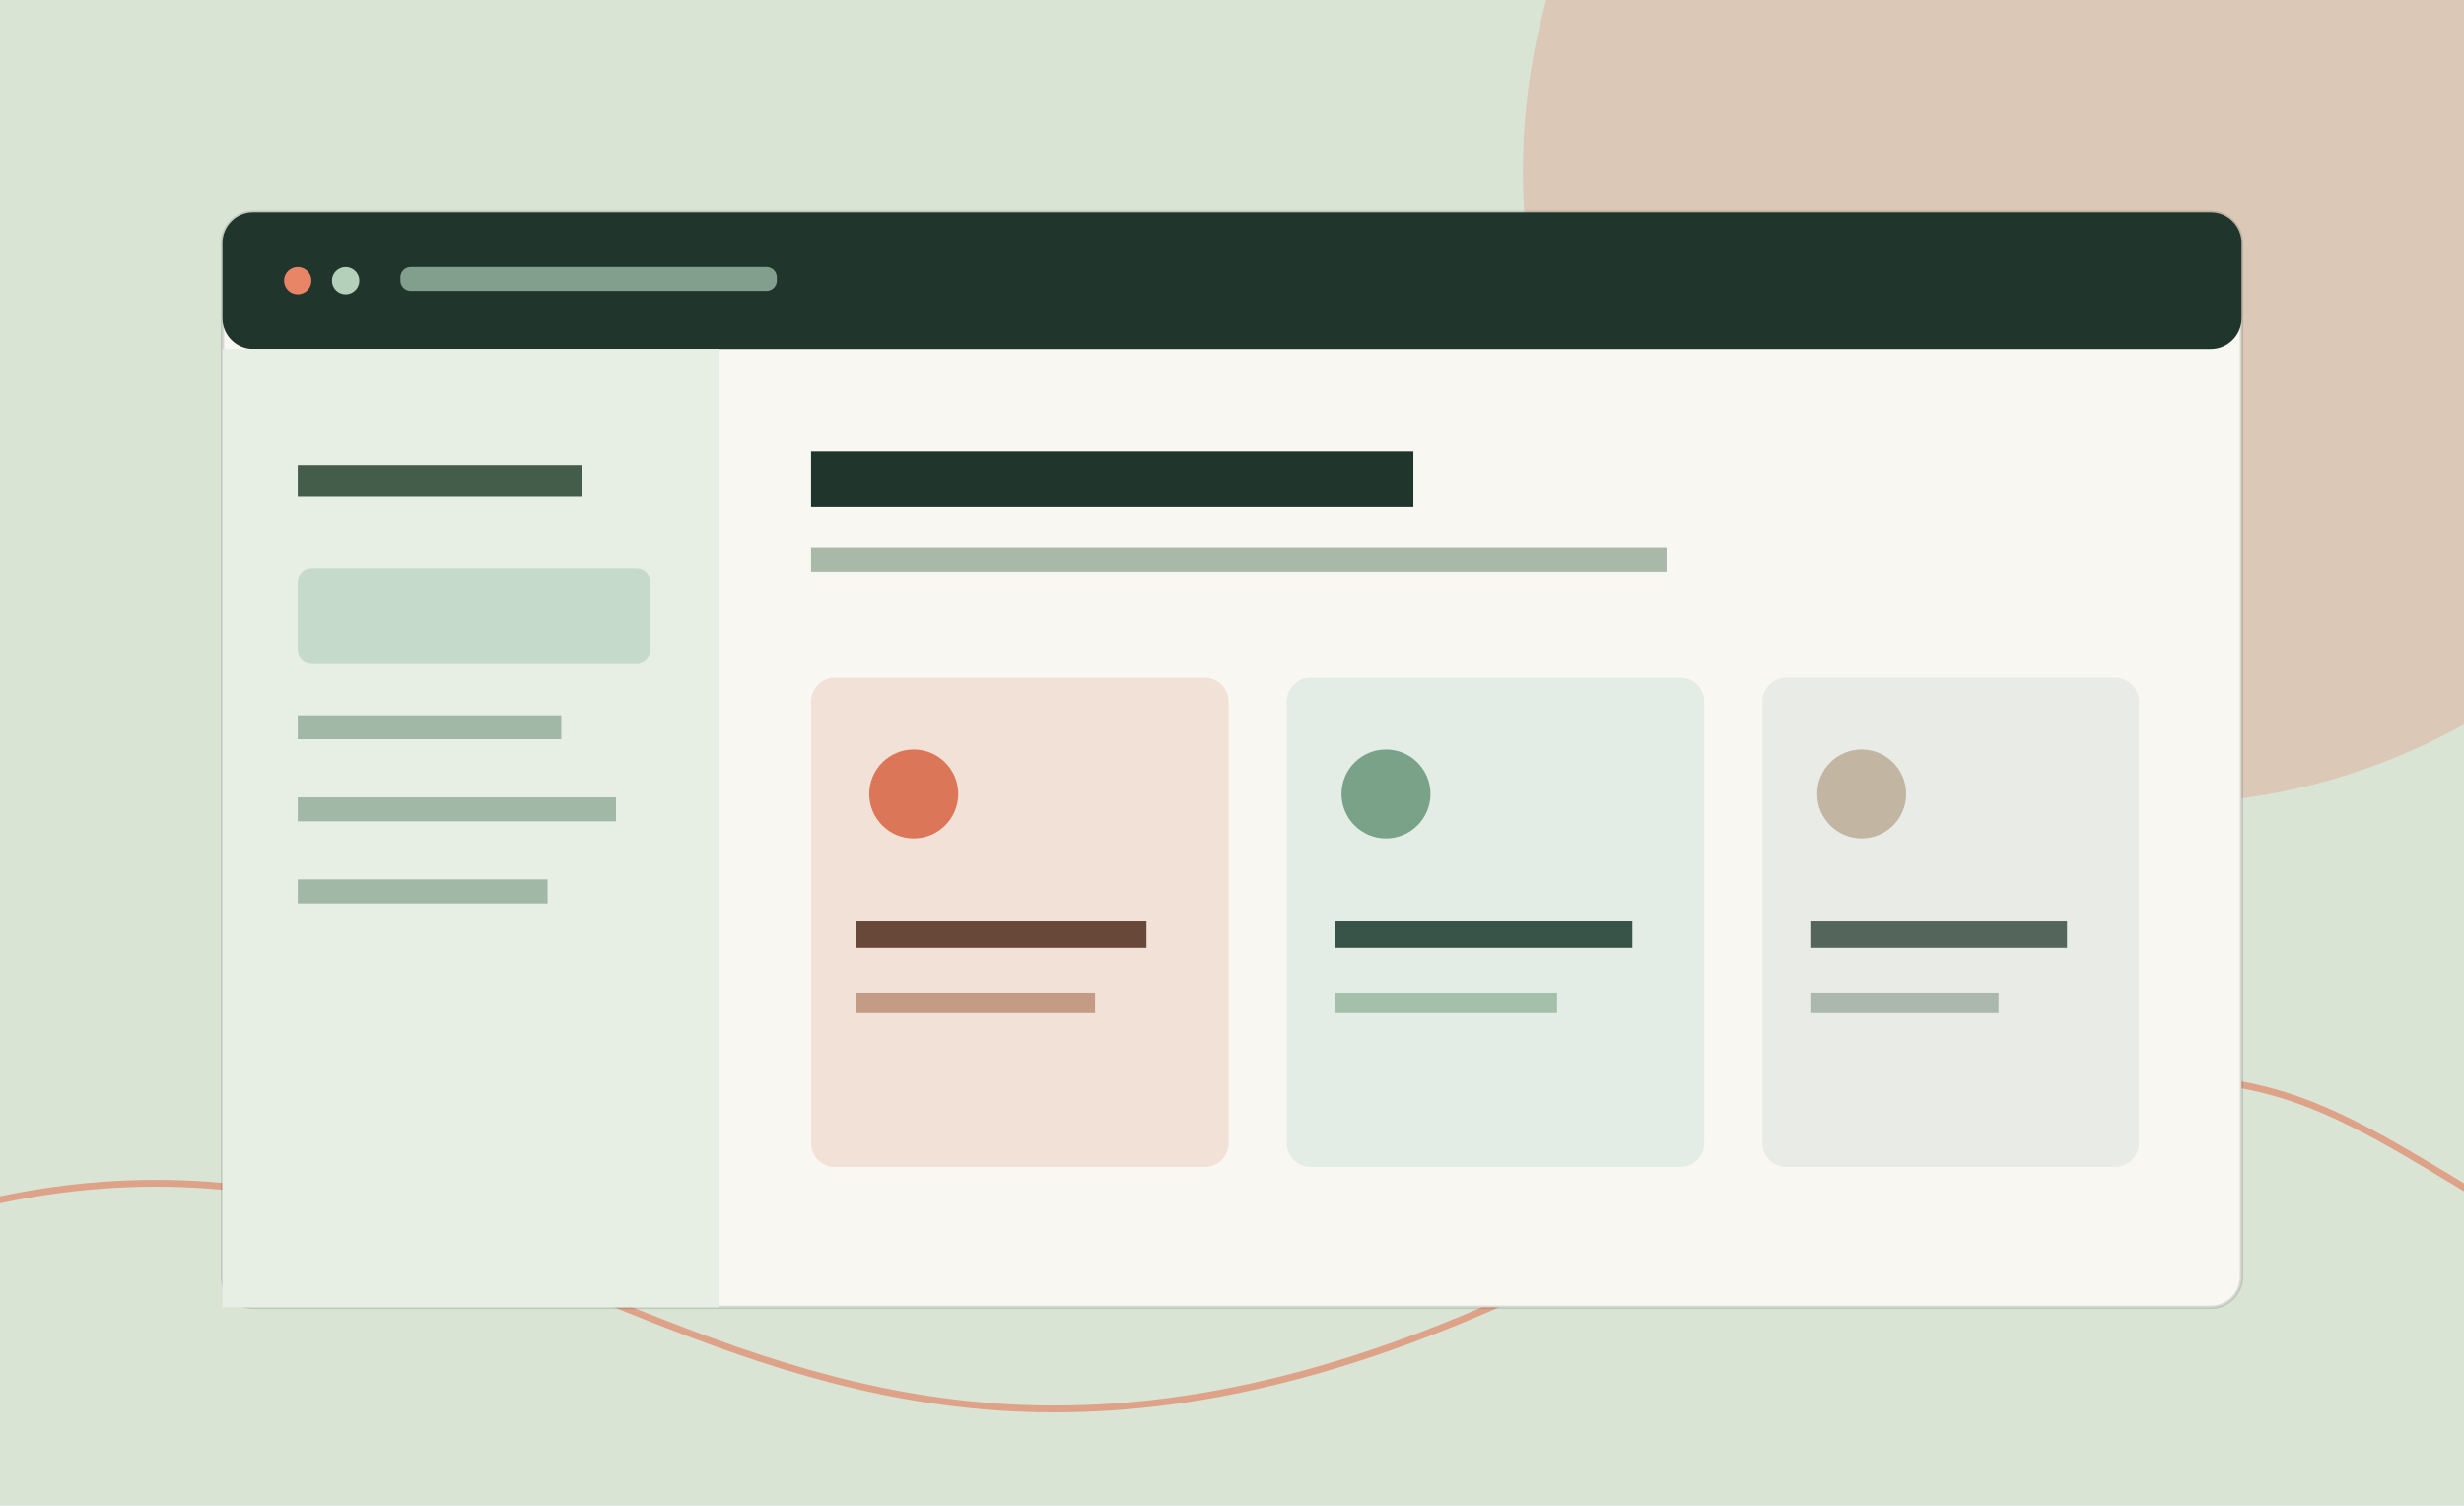
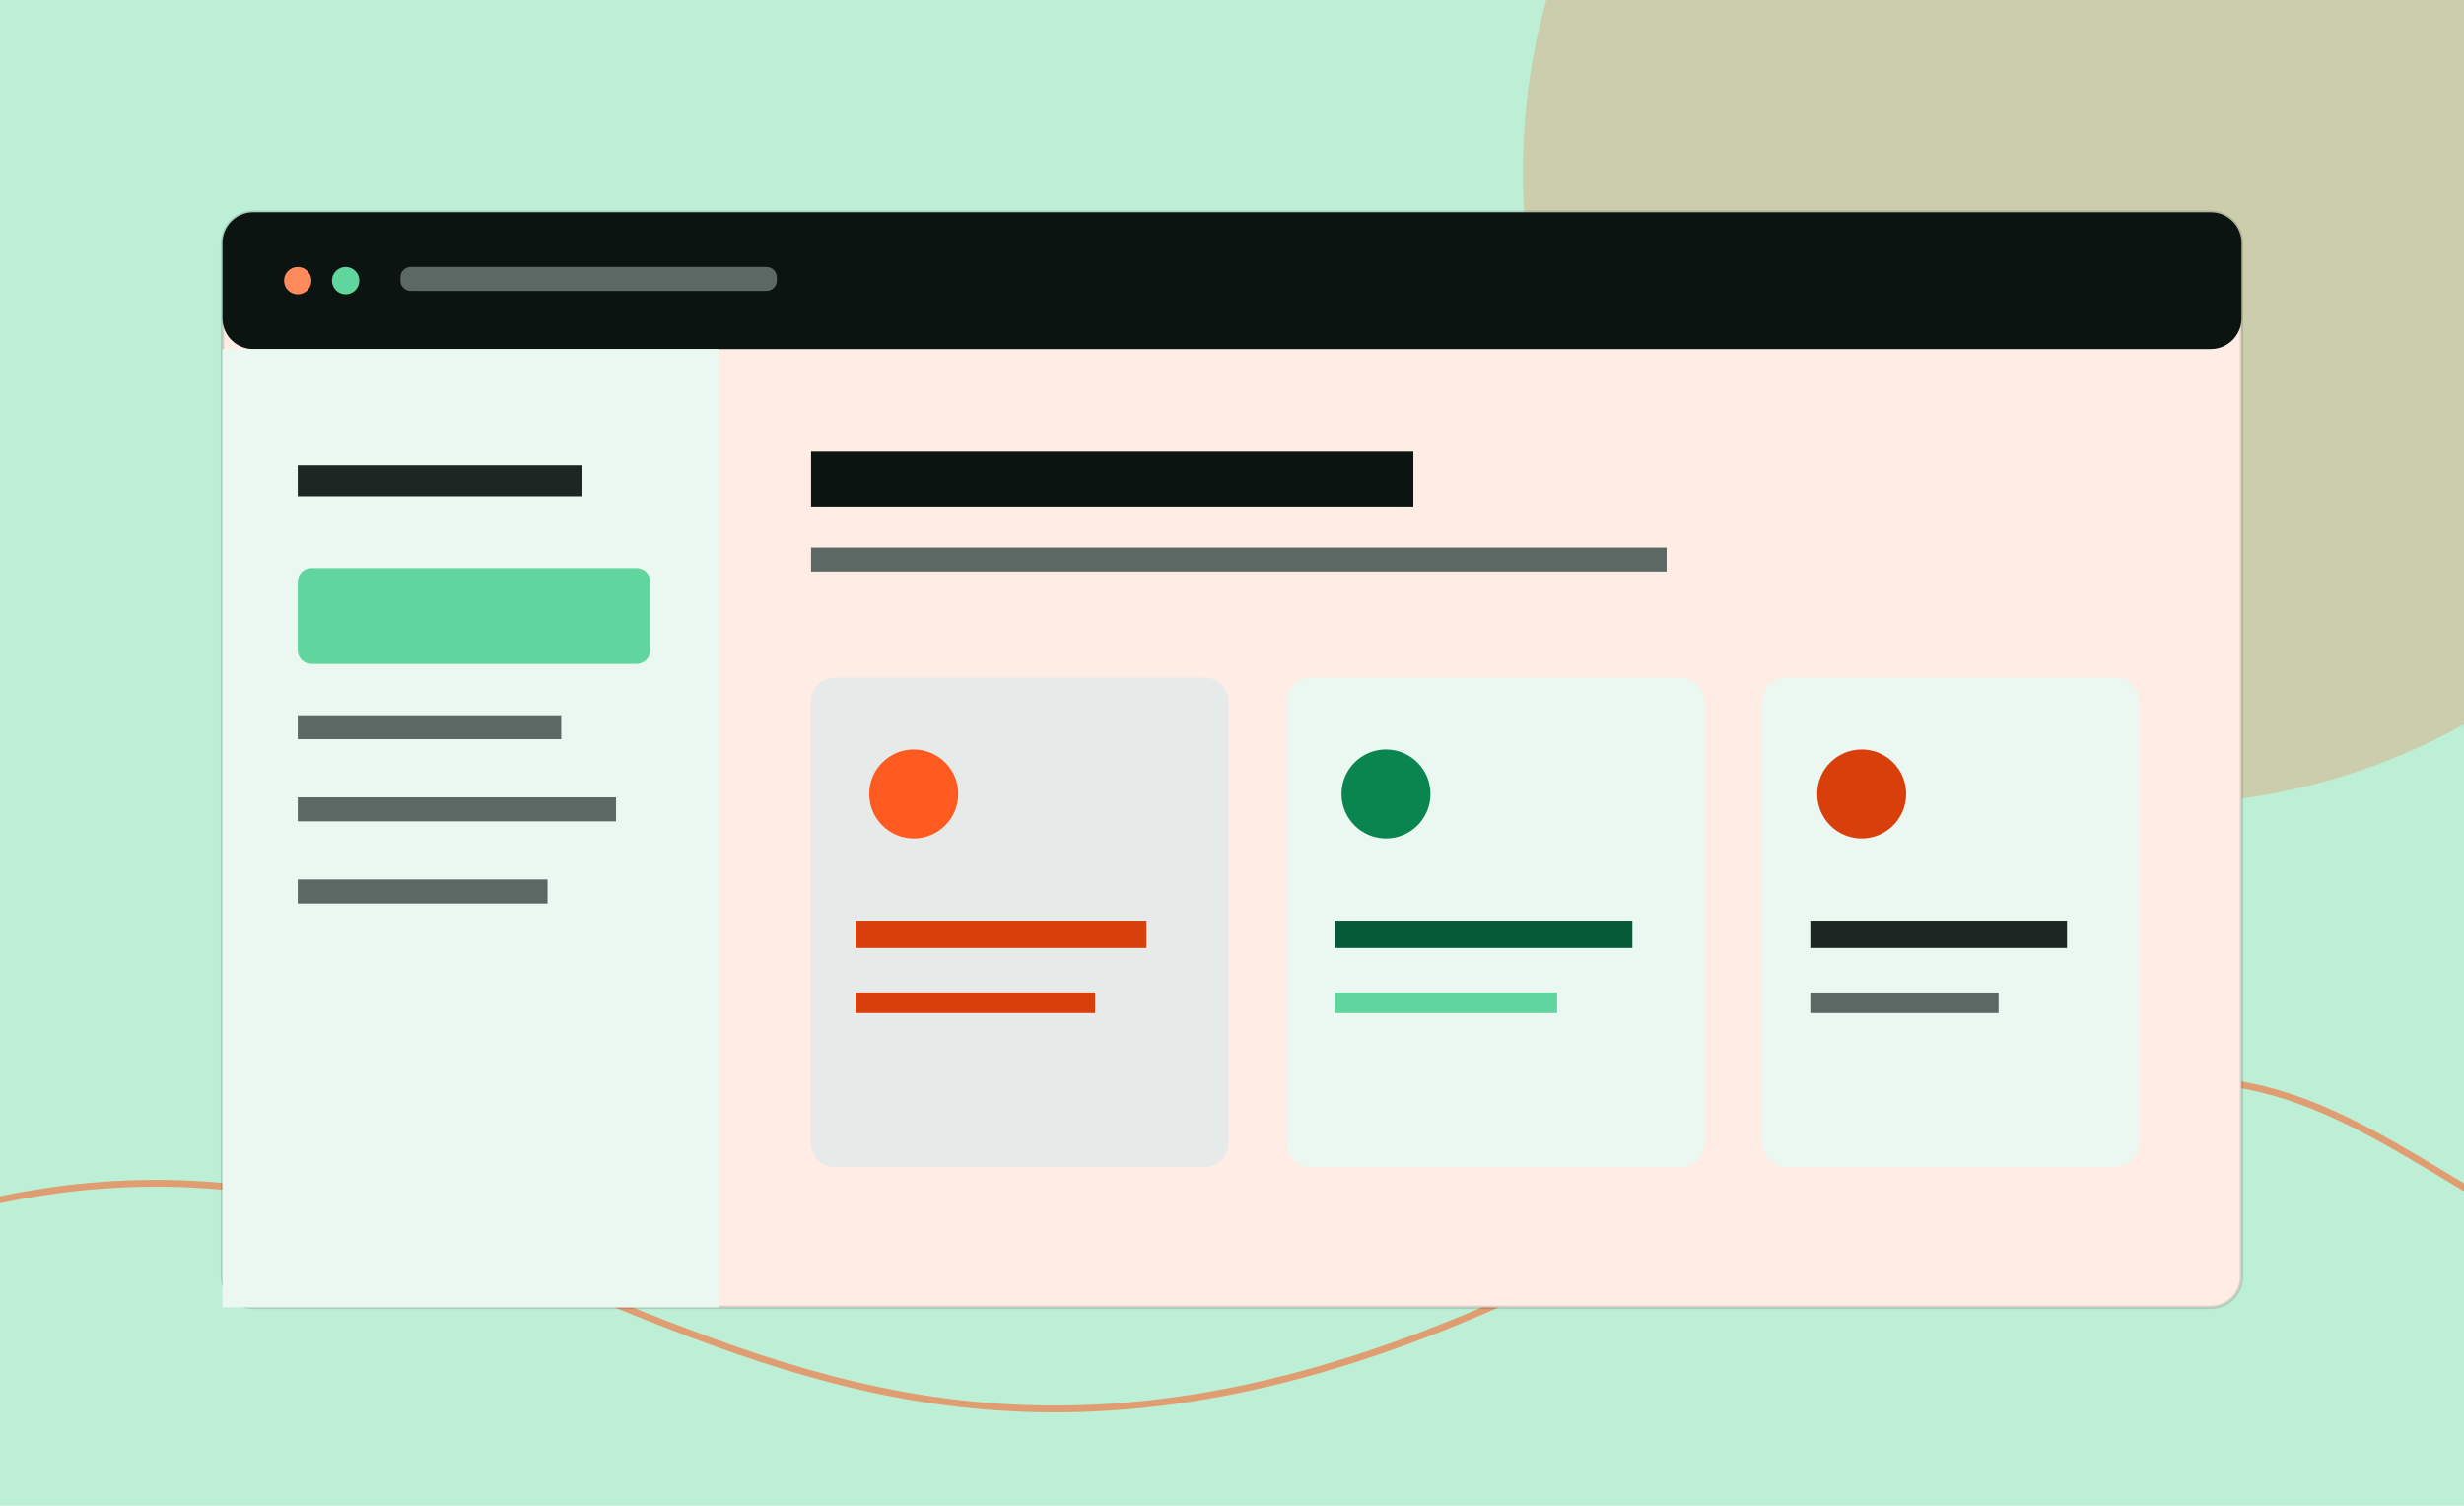
<svg xmlns="http://www.w3.org/2000/svg" viewBox="0 0 720 440">
-   <rect width="720" height="440" fill="#d9e4d5" />
-   <circle cx="630" cy="50" r="185" fill="#e26b4a" opacity=".23" />
-   <path d="M-70 375C150 270 195 490 440 380S650 320 790 385" fill="none" stroke="#e26b4a" stroke-width="2" opacity=".55" />
-   <rect x="65" y="62" width="590" height="320" rx="9" fill="#f8f7f1" stroke="#16231e" stroke-opacity=".14" />
-   <rect x="65" y="62" width="590" height="40" rx="9" fill="#20352c" />
-   <circle cx="87" cy="82" r="4" fill="#e98567" />
-   <circle cx="101" cy="82" r="4" fill="#b4cfba" />
-   <rect x="117" y="78" width="110" height="7" rx="3" fill="#829e8c" />
-   <rect x="65" y="102" width="145" height="280" fill="#e7eee4" />
-   <rect x="87" y="136" width="83" height="9" fill="#435d4a" />
-   <rect x="87" y="166" width="103" height="28" rx="4" fill="#c5daca" />
-   <rect x="87" y="209" width="77" height="7" fill="#a1b8a6" />
-   <rect x="87" y="233" width="93" height="7" fill="#a1b8a6" />
-   <rect x="87" y="257" width="73" height="7" fill="#a1b8a6" />
-   <rect x="237" y="132" width="176" height="16" fill="#20352c" />
-   <rect x="237" y="160" width="250" height="7" fill="#a8b9aa" />
-   <rect x="237" y="198" width="122" height="143" rx="7" fill="#f1e1d7" />
-   <rect x="376" y="198" width="122" height="143" rx="7" fill="#e3ede5" />
-   <rect x="515" y="198" width="110" height="143" rx="7" fill="#e9ece6" />
-   <circle cx="267" cy="232" r="13" fill="#dc7658" />
-   <rect x="250" y="269" width="85" height="8" fill="#674839" />
-   <rect x="250" y="290" width="70" height="6" fill="#c49b85" />
-   <circle cx="405" cy="232" r="13" fill="#79a288" />
-   <rect x="390" y="269" width="87" height="8" fill="#385347" />
-   <rect x="390" y="290" width="65" height="6" fill="#a4c0aa" />
-   <circle cx="544" cy="232" r="13" fill="#c2b5a1" />
-   <rect x="529" y="269" width="75" height="8" fill="#54665b" />
-   <rect x="529" y="290" width="55" height="6" fill="#acb8ae" />
+   <rect width="720" height="440" fill="#bdefd6" />
+   <circle cx="630" cy="50" r="185" fill="#ff5a1f" opacity=".23" />
+   <path d="M-70 375C150 270 195 490 440 380S650 320 790 385" fill="none" stroke="#ff5a1f" stroke-width="2" opacity=".55" />
+   <rect x="65" y="62" width="590" height="320" rx="9" fill="#ffede5" stroke="#0b1410" stroke-opacity=".14" />
+   <rect x="65" y="62" width="590" height="40" rx="9" fill="#0b1410" />
+   <circle cx="87" cy="82" r="4" fill="#ff8a5c" />
+   <circle cx="101" cy="82" r="4" fill="#60d69e" />
+   <rect x="117" y="78" width="110" height="7" rx="3" fill="#5b6863" />
+   <rect x="65" y="102" width="145" height="280" fill="#eaf8f1" />
+   <rect x="87" y="136" width="83" height="9" fill="#1c2622" />
+   <rect x="87" y="166" width="103" height="28" rx="4" fill="#60d69e" />
+   <rect x="87" y="209" width="77" height="7" fill="#5b6863" />
+   <rect x="87" y="233" width="93" height="7" fill="#5b6863" />
+   <rect x="87" y="257" width="73" height="7" fill="#5b6863" />
+   <rect x="237" y="132" width="176" height="16" fill="#0b1410" />
+   <rect x="237" y="160" width="250" height="7" fill="#5b6863" />
+   <rect x="237" y="198" width="122" height="143" rx="7" fill="#e6eae8" />
+   <rect x="376" y="198" width="122" height="143" rx="7" fill="#eaf8f1" />
+   <rect x="515" y="198" width="110" height="143" rx="7" fill="#eaf8f1" />
+   <circle cx="267" cy="232" r="13" fill="#ff5a1f" />
+   <rect x="250" y="269" width="85" height="8" fill="#d93f0b" />
+   <rect x="250" y="290" width="70" height="6" fill="#d93f0b" />
+   <circle cx="405" cy="232" r="13" fill="#0a8550" />
+   <rect x="390" y="269" width="87" height="8" fill="#065a38" />
+   <rect x="390" y="290" width="65" height="6" fill="#60d69e" />
+   <circle cx="544" cy="232" r="13" fill="#d93f0b" />
+   <rect x="529" y="269" width="75" height="8" fill="#1c2622" />
+   <rect x="529" y="290" width="55" height="6" fill="#5b6863" />
</svg>
